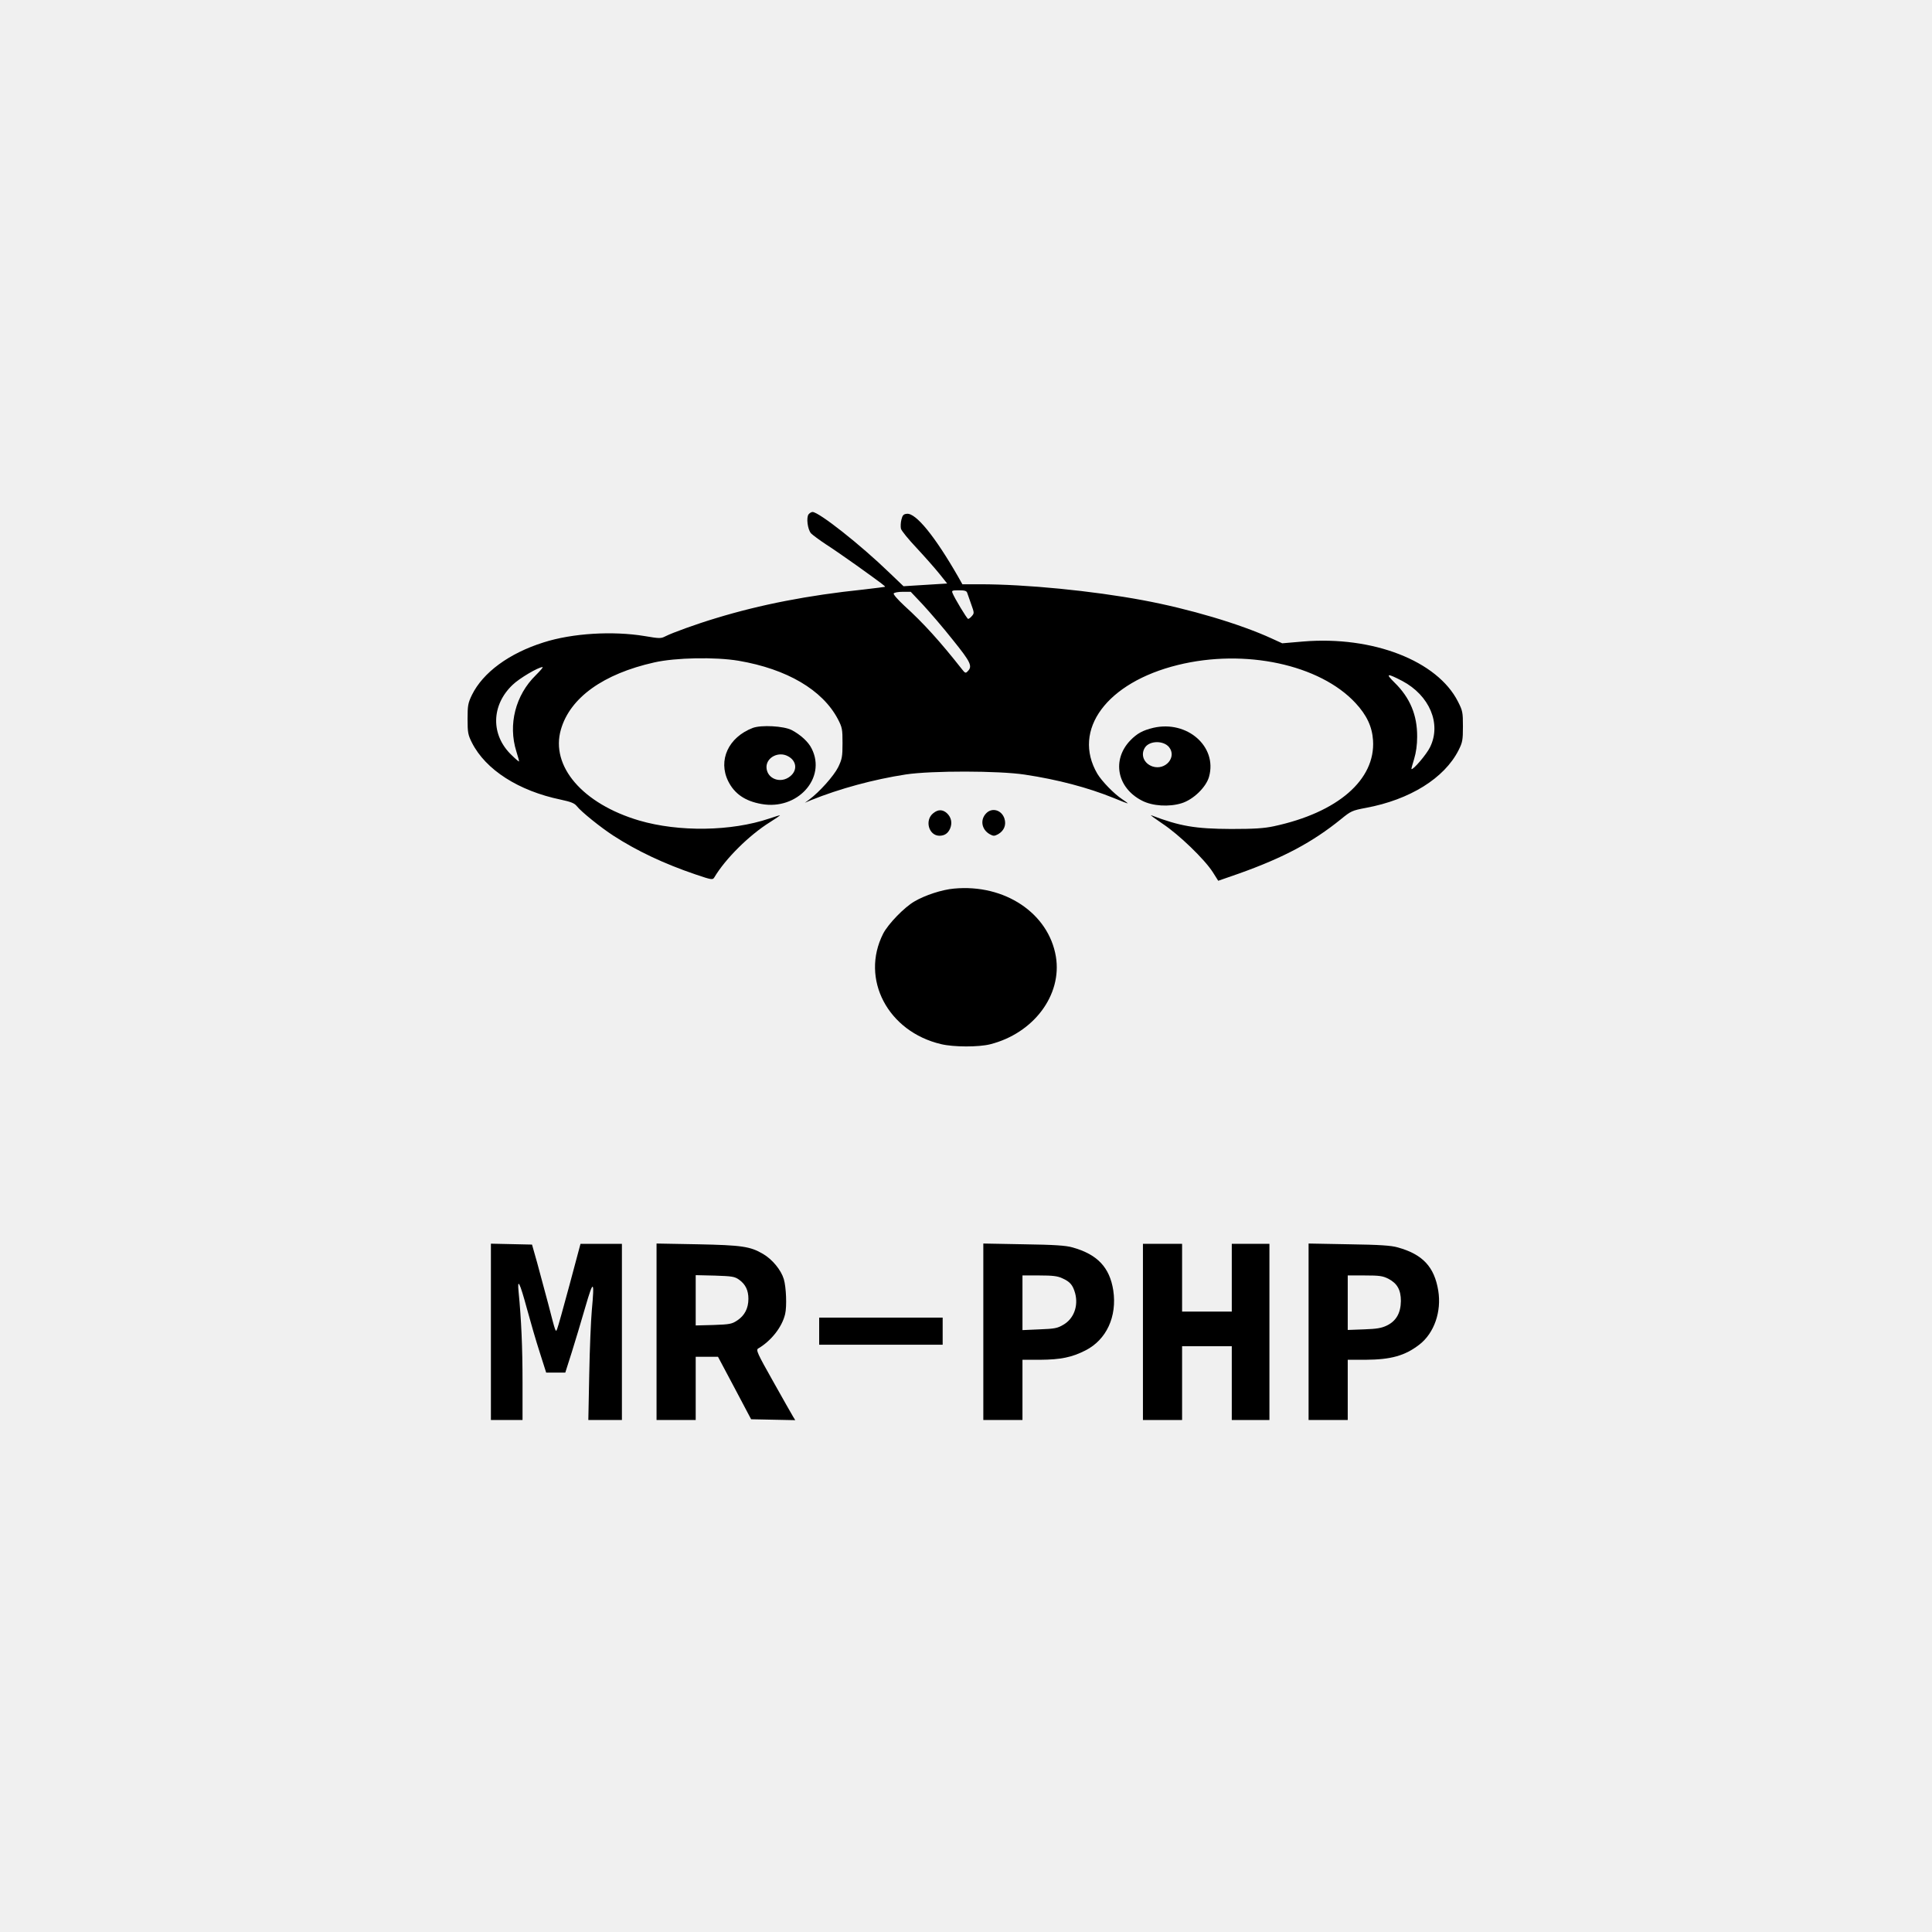
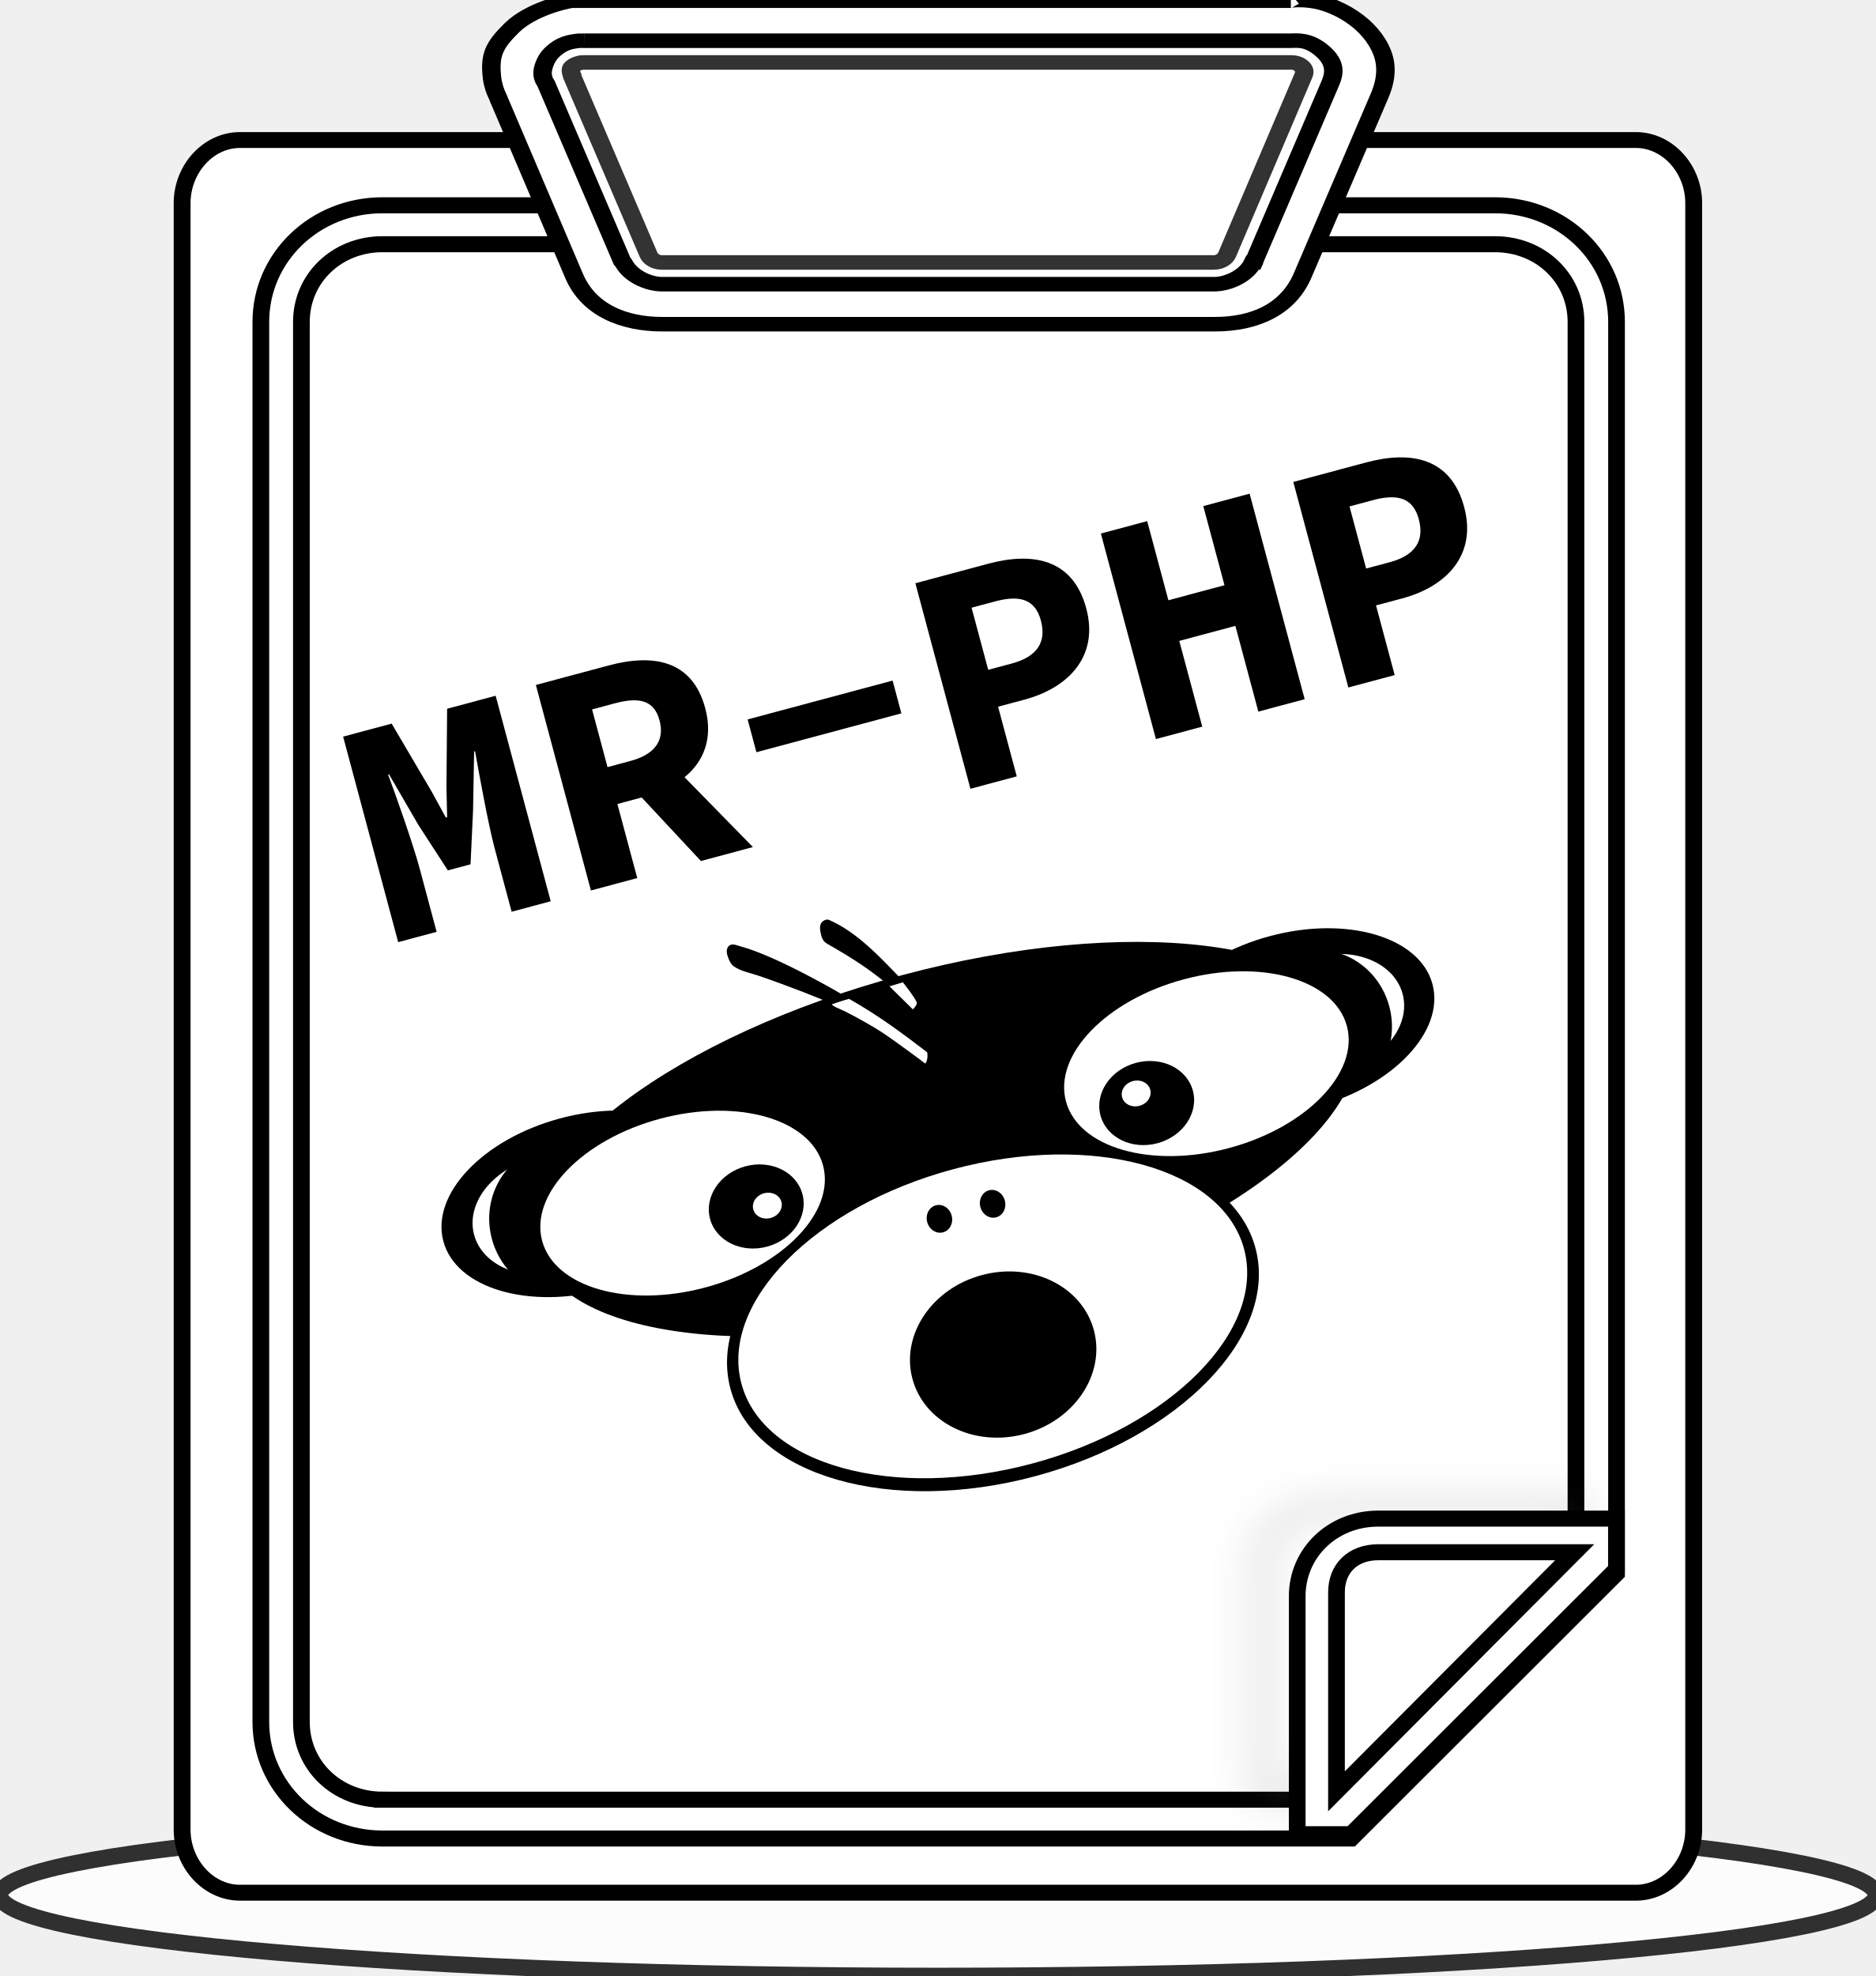
- <svg xmlns="http://www.w3.org/2000/svg" version="1.0" width="1283pt" height="1283pt" viewBox="0 0 1283 1283" preserveAspectRatio="xMidYMid meet">
-   <g transform="translate(0,1283) scale(0.1,-0.1)" fill="#000000" stroke="none">
-     <path d="M5370 9415 c-17 -21 -7 -101 16 -127 11 -11 55 -44 99 -73 44 -28 136 -92 205 -141 170 -122 190 -137 187 -141 -2 -1 -66 -9 -143 -18 -366 -38 -684 -100 -979 -190 -130 -39 -290 -97 -335 -120 -31 -16 -39 -16 -139 1 -212 35 -480 19 -671 -42 -229 -72 -403 -200 -476 -349 -26 -54 -29 -70 -29 -160 0 -90 3 -105 29 -157 91 -180 310 -320 589 -378 70 -15 92 -24 108 -44 28 -36 158 -141 243 -196 156 -101 336 -186 545 -257 109 -37 114 -37 125 -19 73 123 231 280 369 366 37 23 67 44 67 46 0 1 -32 -8 -72 -22 -252 -85 -599 -90 -863 -13 -376 111 -591 361 -520 605 61 211 281 369 620 445 141 32 405 37 560 11 322 -55 557 -194 659 -387 29 -56 31 -67 31 -160 0 -90 -3 -106 -29 -160 -29 -58 -124 -164 -191 -214 l-30 -22 40 17 c191 77 416 138 630 171 172 26 619 25 790 -1 220 -33 419 -86 590 -155 52 -22 95 -38 95 -36 0 1 -17 14 -37 27 -56 37 -136 120 -166 170 -170 291 63 606 535 722 445 110 943 3 1180 -253 74 -80 110 -156 116 -247 17 -262 -234 -480 -659 -571 -66 -14 -128 -18 -284 -18 -237 1 -339 18 -530 91 -11 4 23 -21 75 -56 109 -72 279 -236 334 -322 l36 -57 138 48 c297 106 488 208 677 361 66 54 75 58 165 75 292 54 522 197 616 383 26 52 29 66 29 158 0 94 -2 104 -33 165 -137 271 -566 437 -1027 399 l-140 -12 -70 32 c-211 97 -549 197 -855 254 -338 63 -778 106 -1082 106 l-117 0 -27 48 c-154 269 -282 427 -342 420 -22 -2 -29 -10 -36 -39 -5 -20 -6 -47 -3 -60 3 -13 50 -71 105 -129 54 -58 121 -134 150 -170 l52 -65 -145 -9 -145 -9 -93 89 c-193 187 -469 404 -511 404 -8 0 -19 -7 -26 -15z m1053 -522 c3 -10 15 -44 27 -77 20 -55 20 -59 4 -77 -9 -11 -20 -19 -25 -19 -7 0 -92 140 -104 173 -6 15 -1 17 43 17 39 0 51 -4 55 -17z m-293 -80 c45 -49 135 -153 198 -233 120 -149 132 -175 97 -209 -12 -13 -17 -11 -37 15 -144 183 -256 307 -382 421 -43 40 -75 76 -71 82 3 6 30 11 60 11 l53 0 82 -87z m-2572 -467 c-135 -132 -185 -328 -129 -506 11 -35 19 -65 18 -67 -2 -1 -24 17 -49 42 -140 133 -137 331 6 467 44 43 171 118 199 118 6 0 -15 -24 -45 -54z m5754 -38 c181 -96 261 -284 185 -439 -22 -47 -114 -155 -124 -146 -1 2 7 32 18 67 13 43 20 94 20 147 1 144 -47 259 -150 360 -63 62 -51 64 51 11z" />
-     <path d="M4999 7996 c-162 -62 -232 -215 -163 -354 41 -83 112 -132 220 -151 239 -44 434 172 334 368 -22 45 -74 92 -133 123 -53 27 -202 35 -258 14z m234 -188 c57 -30 64 -92 16 -132 -64 -54 -158 -18 -159 60 0 65 81 106 143 72z" />
-     <path d="M7660 7997 c-71 -17 -108 -37 -153 -83 -125 -129 -90 -316 77 -401 69 -36 180 -43 263 -17 78 24 163 107 182 176 56 200 -145 376 -369 325z m103 -128 c54 -66 -23 -157 -109 -129 -59 20 -82 80 -49 128 32 44 121 45 158 1z" />
-     <path d="M6198 7430 c-59 -46 -31 -149 40 -150 35 0 58 16 72 49 15 37 7 74 -22 101 -28 25 -58 26 -90 0z" />
-     <path d="M6550 7430 c-43 -43 -32 -109 23 -140 24 -13 30 -13 55 0 40 23 56 62 42 105 -19 56 -81 74 -120 35z" />
-     <path d="M6335 6929 c-80 -7 -192 -44 -262 -85 -68 -39 -175 -150 -208 -214 -153 -301 31 -651 385 -734 84 -20 249 -20 325 -1 289 73 479 327 437 582 -48 288 -340 484 -677 452z" />
-     <path d="M3260 3985 l0 -585 105 0 105 0 0 253 c0 228 -8 414 -26 597 -10 99 8 64 55 -110 23 -85 61 -216 85 -290 l43 -135 63 0 64 0 43 135 c23 74 64 209 90 300 54 186 62 182 43 -23 -6 -67 -14 -258 -17 -424 l-6 -303 111 0 112 0 0 585 0 585 -137 0 -138 0 -73 -273 c-40 -149 -77 -281 -82 -292 -10 -25 -9 -29 -59 165 -23 85 -56 209 -74 275 l-34 120 -136 3 -137 3 0 -586z" />
-     <path d="M4360 3986 l0 -586 130 0 130 0 0 210 0 210 74 0 74 0 110 -207 110 -208 146 -3 147 -3 -14 23 c-8 13 -67 117 -132 233 -106 188 -116 210 -100 220 87 51 159 143 179 229 12 51 7 179 -9 232 -18 60 -76 131 -138 167 -85 50 -141 58 -434 64 l-273 5 0 -586z m548 346 c43 -31 62 -71 62 -127 0 -63 -25 -111 -73 -143 -37 -25 -51 -27 -159 -31 l-118 -3 0 167 0 167 128 -3 c114 -4 130 -6 160 -27z" />
-     <path d="M6530 3986 l0 -586 130 0 130 0 0 200 0 200 118 0 c135 1 210 16 300 62 140 71 211 225 185 399 -24 153 -106 239 -270 285 -44 13 -122 18 -325 21 l-268 5 0 -586z m525 355 c52 -23 70 -46 85 -100 22 -84 -9 -168 -78 -208 -40 -24 -58 -27 -159 -31 l-113 -5 0 182 0 181 113 0 c87 0 121 -4 152 -19z" />
-     <path d="M7590 3985 l0 -585 130 0 130 0 0 245 0 245 165 0 165 0 0 -245 0 -245 125 0 125 0 0 585 0 585 -125 0 -125 0 0 -225 0 -225 -165 0 -165 0 0 225 0 225 -130 0 -130 0 0 -585z" />
-     <path d="M8690 3986 l0 -586 130 0 130 0 0 200 0 200 118 0 c170 1 262 27 358 101 98 76 148 219 125 359 -26 157 -103 240 -268 286 -44 13 -121 18 -325 21 l-268 5 0 -586z m530 352 c59 -31 83 -74 83 -148 -1 -79 -31 -132 -92 -162 -37 -18 -68 -23 -153 -26 l-108 -4 0 181 0 181 113 0 c97 0 119 -3 157 -22z" />
-     <path d="M5440 3990 l0 -90 410 0 410 0 0 90 0 90 -410 0 -410 0 0 -90z" />
+ <svg xmlns="http://www.w3.org/2000/svg" xmlns:xlink="http://www.w3.org/1999/xlink" width="343.683mm" height="361.957mm" viewBox="0 0 343.683 361.957" id="svg2" version="1.1">
+   <defs id="defs4">
+     <linearGradient id="2">
+       <stop stop-color="#888a85" id="Y" />
+       <stop stop-color="#2e3436" offset="1" id="Z" />
+     </linearGradient>
+     <linearGradient id="3">
+       <stop stop-color="#eeeeec" id="a" />
+       <stop stop-color="#888a85" offset="1" id="b" />
+     </linearGradient>
+     <linearGradient id="4">
+       <stop stop-color="#2e3436" id="c" />
+       <stop stop-opacity="0" stop-color="#2e3436" offset="1" id="d" />
+     </linearGradient>
+     <linearGradient id="5">
+       <stop stop-color="#fff" id="e" />
+       <stop stop-opacity="0" stop-color="#fff" offset="1" id="f" />
+     </linearGradient>
+     <linearGradient id="7">
+       <stop stop-color="#e9b96e" id="i" />
+       <stop stop-color="#c17d11" offset="1" id="j" />
+     </linearGradient>
+     <linearGradient id="9">
+       <stop stop-color="#eeeeec" id="l" />
+       <stop stop-color="#d3d7cf" offset="1" id="m" />
+     </linearGradient>
+     <radialGradient gradientTransform="matrix(1,0,0,0.0852459,0,43.20512)" gradientUnits="userSpaceOnUse" xlink:href="#4" id="A-3" r="23.442" cy="47.23" cx="23.903" />
+     <radialGradient gradientTransform="matrix(0.2047255,1.9462,-2.613696,0.2850988,46.78241,-21.22423)" gradientUnits="userSpaceOnUse" xlink:href="#7" id="B-0" r="18.475" cy="14.524" cx="10.598" />
+     <linearGradient gradientUnits="userSpaceOnUse" xlink:href="#5" id="C-2" y2="46.667" x2="0" y1="3.333" />
+     <linearGradient gradientUnits="userSpaceOnUse" xlink:href="#5" id="D-5" y2="18.539" x2="17.775" y1="-22.618" x1="-7.177" />
+     <radialGradient gradientTransform="matrix(0.5533713,-2.294816,-3.395548,-0.8188024,46.75215,79.26193)" gradientUnits="userSpaceOnUse" xlink:href="#9" id="E-5" r="16.219" cy="13.388" cx="24.293" />
+     <linearGradient gradientTransform="matrix(0.896238,0,0,-0.896238,2.507253,45.3226)" gradientUnits="userSpaceOnUse" xlink:href="#5" id="F-6" y2="2.25" x2="0" y1="43.531" />
+     <filter style="color-interpolation-filters:sRGB" id="8-5" height="1.302" width="1.321" y="-0.151" x="-0.16">
+       <feGaussianBlur id="k-5" stdDeviation="0.533" />
+     </filter>
+     <radialGradient gradientTransform="matrix(1.792476,-1.8567779e-7,-1.9429172e-7,-1.875632,-28.07686,53.56891)" gradientUnits="userSpaceOnUse" xlink:href="#9" id="G-7" r="3.03" cy="8.609" cx="34.13" />
+     <linearGradient gradientTransform="matrix(0.896238,0,0,-0.896238,2.507253,45.26298)" gradientUnits="userSpaceOnUse" xlink:href="#5" id="H-6" y2="6.363" x2="36.533" y1="8.75" x1="34.13" />
+     <linearGradient gradientUnits="userSpaceOnUse" xlink:href="#2" id="K-5" y2="28.03" x2="0" y1="16.38" />
+     <linearGradient gradientUnits="userSpaceOnUse" xlink:href="#3" id="I-7" y2="31.394" x2="59.847" y1="14.994" x1="55.936" />
+     <linearGradient gradientUnits="userSpaceOnUse" xlink:href="#5" id="J-0" y2="26.631" x2="0" y1="16.19" />
+     <filter y="-0.15" height="1.3" x="-0.15" width="1.3" style="color-interpolation-filters:sRGB;" id="filter3845">
+       <feTurbulence type="fractalNoise" baseFrequency="0.04" numOctaves="5" seed="0" result="result4" id="feTurbulence3847" />
+       <feDisplacementMap in="SourceGraphic" in2="result4" yChannelSelector="G" xChannelSelector="R" scale="10" result="result3" id="feDisplacementMap3849" />
+       <feDiffuseLighting lighting-color="rgb(233,230,215)" diffuseConstant="1" surfaceScale="2" result="result1" in="result4" id="feDiffuseLighting3851">
+         <feDistantLight azimuth="235" elevation="40" id="feDistantLight3853" />
+       </feDiffuseLighting>
+       <feComposite operator="in" in="result3" in2="result1" result="result2" id="feComposite3855" />
+       <feComposite in2="result1" result="result5" operator="arithmetic" k1="1.7" id="feComposite3857" />
+       <feBlend in="result5" in2="result3" mode="normal" id="feBlend3859" />
+     </filter>
+     <filter height="1.3" y="-0.15" width="1.3" x="-0.15" style="color-interpolation-filters:sRGB;" id="filter4680">
+       <feGaussianBlur stdDeviation="3" in="SourceGraphic" result="result1" id="feGaussianBlur4682" />
+       <feTurbulence type="turbulence" baseFrequency="0.05" numOctaves="5" result="result0" id="feTurbulence4684" />
+       <feDisplacementMap in2="result0" in="result1" xChannelSelector="R" yChannelSelector="G" scale="3" result="result2" id="feDisplacementMap4686" />
+       <feBlend result="result5" in="result2" mode="multiply" in2="result2" id="feBlend4688" />
+       <feGaussianBlur stdDeviation="5" in="result2" result="result4" id="feGaussianBlur4690" />
+       <feComposite operator="arithmetic" in2="result5" in="result4" k2="0.25" k3="1" k1="1" id="feComposite4692" />
+       <feComposite operator="in" in2="result2" id="feComposite4694" />
+     </filter>
+     <filter style="color-interpolation-filters:sRGB;" id="filter4760">
+       <feFlood flood-opacity="1" flood-color="rgb(0,0,0)" result="flood" id="feFlood4762" />
+       <feComposite in="flood" in2="SourceGraphic" operator="in" result="composite1" id="feComposite4764" />
+       <feGaussianBlur in="composite1" stdDeviation="2" result="blur" id="feGaussianBlur4766" />
+       <feOffset dx="2" dy="2" result="offset" id="feOffset4768" />
+       <feComposite in="offset" in2="offset" operator="atop" result="composite2" id="feComposite4770" />
+     </filter>
+   </defs>
+   <g id="layer1" transform="translate(-92.28124,156.3335)">
+     <g id="1" transform="matrix(0.3912464,0,0,0.3912464,48.50424,110.6699)" />
+     <g transform="matrix(8.03281,0,0,7.701252,71.33548,-160.1863)" id="g8503" style="stroke:#000000;stroke-opacity:1;fill:#ffffff;stroke-width:0.381;stroke-miterlimit:4;stroke-dasharray:none;fill-opacity:1">
+       <path style="opacity:0.8;fill:#ffffff;stroke:#000000;stroke-opacity:1;stroke-width:0.407;stroke-miterlimit:4;stroke-dasharray:none;fill-opacity:1" d="m 47.345,47.231 a 23.442,1.998 0 1 1 -46.884,0 23.442,1.998 0 1 1 46.884,0 z" transform="matrix(0.9125654,0,0,0.963088,2.186691,0.08741362)" id="L" />
+       <path style="fill:#ffffff;fill-rule:evenodd;stroke:#000000;stroke-width:0.401;stroke-opacity:1;stroke-miterlimit:4;stroke-dasharray:none;fill-opacity:1" d="m 7.406,2.875 c -0.755,0 -1.375,0.731 -1.375,1.594 l 0,41.062 c 0,0.863 0.62,1.594 1.375,1.594 l 33.188,0 c 0.755,0 1.375,-0.731 1.375,-1.594 l 0,-41.062 c 0,-0.863 -0.62,-1.594 -1.375,-1.594 l -33.188,0 z" transform="matrix(0.9593462,0,0,0.942101,0.9756909,1.122288)" id="M" />
+       <path style="fill:#ffffff;stroke:#000000;stroke-opacity:1;stroke-width:0.381;stroke-miterlimit:4;stroke-dasharray:none;fill-opacity:1" d="m 11.33,44.23 c -1.539,0 -2.773,-1.234 -2.773,-2.773 l 0,-33.301 c 0,-1.539 1.234,-2.773 2.773,-2.773 l 25.375,0 c 1.539,0 2.773,1.234 2.773,2.773 l 0,29.772 -6.05,6.302 -22.098,0 0,0 z" id="P" />
+       <path style="fill:#ffffff;stroke:#000000;stroke-opacity:1;stroke-width:0.381;stroke-miterlimit:4;stroke-dasharray:none;fill-opacity:1" d="m 11.33,43.306 c -1.038,0 -1.848,-0.81 -1.848,-1.848 l 0,-33.301 c 0,-1.038 0.81,-1.848 1.848,-1.848 l 25.375,0 c 1.038,0 1.848,0.81 1.848,1.848 l 0,29.38 -5.517,5.77 -21.706,0 z" id="Q" />
+       <path style="opacity:0.16;fill:#ffffff;filter:url(#8-5);stroke:#000000;stroke-opacity:1;stroke-width:0.448;stroke-miterlimit:4;stroke-dasharray:none;fill-opacity:1" d="m 77.133,16.968 0,6.875 c 0,0.957 0.677,1.594 1.719,1.594 l 6.25,0 0,-1.812 -6.938,-6.656 -1.031,0 0,0 z" transform="matrix(0.896238,0,0,-0.8100394,-37.71893,56.96467)" id="T" />
+       <path style="fill:#ffffff;stroke:#000000;stroke-opacity:1;stroke-width:0.381;stroke-miterlimit:4;stroke-dasharray:none;fill-opacity:1" d="m 32.195,44.127 0,-5.658 c -2e-6,-1.038 0.81,-1.848 1.848,-1.848 l 5.433,0 0,1.204 -6.05,6.302 -1.232,0 0,0 z" id="U" />
+       <path style="fill:#ffffff;stroke:#000000;stroke-opacity:1;stroke-width:0.381;stroke-miterlimit:4;stroke-dasharray:none;fill-opacity:1" d="m 33.091,43.106 0,-4.733 c -10e-7,-0.574 0.378,-0.952 0.952,-0.952 l 4.481,0 -5.433,5.686 0,0 z" id="V" />
+       <g transform="matrix(0.9180102,0,0,0.7524892,1.967756,0.3657735)" id="X" style="stroke:#000000;stroke-opacity:1;fill:#ffffff;stroke-width:0.459;stroke-miterlimit:4;stroke-dasharray:none;fill-opacity:1">
+         <path style="fill:#ffffff;stroke:#000000;stroke-opacity:1;stroke-width:0.522;stroke-miterlimit:4;stroke-dasharray:none;fill-opacity:1" d="m 53.969,16.406 c -0.227,0.034 -1.17,0.322 -1.688,0.969 -0.508,0.634 -0.64,0.979 -0.562,1.812 0.022,0.239 0.088,0.487 0.156,0.656 0.034,0.085 0.043,0.151 0.062,0.188 l 2.094,6.25 c 0.414,1.259 1.428,1.752 2.5,1.75 l 15.594,0 c 1.146,0.003 2.091,-0.539 2.5,-1.781 l 2.156,-6.406 C 76.878,19.556 76.999,19.124 76.938,18.625 76.876,18.126 76.621,17.629 76.281,17.25 75.923,16.851 75.438,16.545 75,16.438 74.562,16.33 74.171,16.407 74.281,16.406 l -19.75,0 -0.125,0 c -0.011,-7.09e-4 -0.021,5.67e-4 -0.031,0 -0.042,-0.002 -0.083,0 -0.125,0 -0.053,0 -0.103,-0.004 -0.156,0 a 1.453,1.453 0 0 0 -0.125,0 z" transform="matrix(0.879578,0,0,0.879578,-32.56824,-14.229)" id="q" />
+         <path style="fill:#ffffff;stroke:#000000;stroke-opacity:1;stroke-width:0.522;stroke-miterlimit:4;stroke-dasharray:none;fill-opacity:1" d="m 54.188,17.844 c -0.236,0.035 -0.488,0.071 -0.781,0.438 -0.169,0.211 -0.269,0.578 -0.25,0.781 0.019,0.204 0.085,0.288 0.094,0.312 l 2.156,6.406 c 0.005,0.015 0.026,0.017 0.031,0.031 0.183,0.477 0.696,0.782 1.094,0.781 l 15.594,0 c 0.398,8.88e-4 0.911,-0.304 1.094,-0.781 l 0.031,0 c 0.003,-0.008 -0.003,-0.023 0,-0.031 L 75.406,19.375 c 0.126,-0.375 0.157,-0.738 -0.219,-1.156 -0.403,-0.449 -0.73,-0.376 -0.906,-0.375 l -19.906,0 c -0.009,1.44e-4 -0.022,1.44e-4 -0.031,0 0.007,-5.4e-5 -0.038,-5.4e-5 -0.031,0 a 0.938,0.938 0 0 0 -0.125,0 z" transform="matrix(0.879578,0,0,0.879578,-32.57696,-14.229)" id="r" />
+         <path style="opacity:0.8;fill:#ffffff;stroke:#000000;stroke-width:0.522;stroke-opacity:1;stroke-miterlimit:4;stroke-dasharray:none;fill-opacity:1" d="M 54.281,18.625 C 54.191,18.639 54.082,18.679 54,18.781 c -0.046,0.057 -0.037,0.13 -0.031,0.188 0.004,0.047 0.021,0.096 0.031,0.125 l 0,0.031 2.156,6.406 c 0.054,0.163 0.207,0.282 0.375,0.281 l 15.594,0 c 0.168,3.75e-4 0.321,-0.118 0.375,-0.281 l 2.156,-6.438 c 0.041,-0.122 0.034,-0.236 -0.062,-0.344 -0.101,-0.113 -0.214,-0.125 -0.312,-0.125 l -19.906,0 c -0.013,1.93e-4 -0.019,1.93e-4 -0.031,0 -0.004,3.5e-5 -0.027,3.5e-5 -0.031,0 a 0.146,0.146 0 0 0 -0.031,0 z" transform="matrix(0.879578,0,0,0.879578,-32.5839,-14.229)" id="s" />
+       </g>
+     </g>
+     <g id="g4638">
+       <g transform="matrix(0.7897344,-0.2116087,0.1846234,0.689024,88.73441,24.46642)" id="g8801">
+         <g style="opacity:1" transform="translate(23.72303,24.53698)" id="g8857">
+           <g style="opacity:1" id="g8886" transform="translate(0.01408785,0.5320044)">
+             <g id="g8888">
+               <ellipse ry="22.713" rx="32.406" cy="68.752" cx="94.085" id="ellipse8890" style="opacity:1;fill:#000000;fill-opacity:1;fill-rule:evenodd;stroke:none;stroke-width:3.78;stroke-linecap:butt;stroke-linejoin:bevel;stroke-miterlimit:4;stroke-dasharray:none;stroke-dashoffset:0;stroke-opacity:1" />
+               <ellipse transform="translate(321.2798,-20.41071)" ry="14.967" rx="17.038" cy="89.599" cx="-235.531" id="ellipse8892" style="opacity:1;fill:#ffffff;fill-opacity:1;fill-rule:evenodd;stroke:none;stroke-width:3.78;stroke-linecap:butt;stroke-linejoin:bevel;stroke-miterlimit:4;stroke-dasharray:none;stroke-dashoffset:0;stroke-opacity:1" />
+               <ellipse ry="19.31" rx="16.103" cy="71.393" cx="88.421" id="ellipse8894" style="opacity:1;fill:#000000;fill-opacity:1;fill-rule:evenodd;stroke:none;stroke-width:3.78;stroke-linecap:butt;stroke-linejoin:bevel;stroke-miterlimit:4;stroke-dasharray:none;stroke-dashoffset:0;stroke-opacity:1" />
+             </g>
+           </g>
+           <g id="g8840">
+             <g id="g8791" transform="translate(647.8294,-9.572589)" style="opacity:1">
+               <ellipse ry="43.604" rx="94.956" cy="86.949" cx="-471.463" id="path8749" style="opacity:1;fill:#000000;fill-opacity:1;fill-rule:evenodd;stroke:none;stroke-width:3.78;stroke-linecap:butt;stroke-linejoin:bevel;stroke-miterlimit:4;stroke-dasharray:none;stroke-dashoffset:0;stroke-opacity:1" />
+               <g style="opacity:1" id="g8704" transform="matrix(0.3912464,0,0,0.3912464,-504.8788,64.70225)">
+                 <g id="g8485" style="opacity:1" transform="translate(579.2886,91.53854)">
+                   <ellipse ry="107.235" rx="155.66" cy="86.916" cx="-494.345" id="path8481" style="opacity:1;fill:#000000;fill-opacity:1;fill-rule:evenodd;stroke:none;stroke-width:2.556;stroke-linecap:butt;stroke-linejoin:bevel;stroke-miterlimit:4;stroke-dasharray:none;stroke-dashoffset:0;stroke-opacity:1" />
+                   <ellipse style="opacity:1;fill:#ffffff;fill-opacity:1;fill-rule:evenodd;stroke:none;stroke-width:2.415;stroke-linecap:butt;stroke-linejoin:bevel;stroke-miterlimit:4;stroke-dasharray:none;stroke-dashoffset:0;stroke-opacity:1" id="ellipse8483" cx="-494.152" cy="85.604" rx="149.022" ry="100.009" />
+                 </g>
+                 <ellipse style="opacity:1;fill:#000000;fill-opacity:1;fill-rule:evenodd;stroke:none;stroke-width:3.78;stroke-linecap:butt;stroke-linejoin:bevel;stroke-miterlimit:4;stroke-dasharray:none;stroke-dashoffset:0;stroke-opacity:1" id="path8489" cx="70.09" cy="106.24" rx="7.246" ry="9.178" />
+                 <ellipse ry="9.178" rx="7.246" cy="105.757" cx="101.729" id="ellipse8491" style="opacity:1;fill:#000000;fill-opacity:1;fill-rule:evenodd;stroke:none;stroke-width:3.78;stroke-linecap:butt;stroke-linejoin:bevel;stroke-miterlimit:4;stroke-dasharray:none;stroke-dashoffset:0;stroke-opacity:1" />
+                 <ellipse style="opacity:1;fill:#000000;fill-opacity:1;fill-rule:evenodd;stroke:none;stroke-width:3.78;stroke-linecap:butt;stroke-linejoin:bevel;stroke-miterlimit:4;stroke-dasharray:none;stroke-dashoffset:0;stroke-opacity:1" id="path8493" cx="85.233" cy="203.111" rx="53.796" ry="53.994" />
+               </g>
+             </g>
+             <g transform="matrix(-1,0,0,1,352.3838,2.49992)" id="g8830">
+               <g id="g8881">
+                 <ellipse style="opacity:1;fill:#000000;fill-opacity:1;fill-rule:evenodd;stroke:none;stroke-width:3.78;stroke-linecap:butt;stroke-linejoin:bevel;stroke-miterlimit:4;stroke-dasharray:none;stroke-dashoffset:0;stroke-opacity:1" id="ellipse8836" cx="94.085" cy="68.752" rx="32.406" ry="22.713" />
+                 <ellipse style="opacity:1;fill:#ffffff;fill-opacity:1;fill-rule:evenodd;stroke:none;stroke-width:3.78;stroke-linecap:butt;stroke-linejoin:bevel;stroke-miterlimit:4;stroke-dasharray:none;stroke-dashoffset:0;stroke-opacity:1" id="ellipse8834" cx="-235.531" cy="89.599" rx="17.038" ry="14.967" transform="translate(321.2798,-20.41071)" />
+                 <ellipse style="opacity:1;fill:#000000;fill-opacity:1;fill-rule:evenodd;stroke:none;stroke-width:3.78;stroke-linecap:butt;stroke-linejoin:bevel;stroke-miterlimit:4;stroke-dasharray:none;stroke-dashoffset:0;stroke-opacity:1" id="ellipse8838" cx="88.421" cy="71.393" rx="16.103" ry="19.31" />
+               </g>
+             </g>
+             <g transform="translate(-236.846,19.33214)" id="g8949">
+               <g id="g8958">
+                 <g transform="matrix(0.3912464,0,0,0.3912464,371.2483,-147.4656)" id="g8931" style="opacity:1">
+                   <g transform="matrix(0.5350795,0,0,0.5345918,216.6783,474.5944)" style="opacity:1" id="g8933">
+                     <ellipse style="opacity:1;fill:#ffffff;fill-opacity:1;fill-rule:evenodd;stroke:none;stroke-width:2.556;stroke-linecap:butt;stroke-linejoin:bevel;stroke-miterlimit:4;stroke-dasharray:none;stroke-dashoffset:0;stroke-opacity:1" id="ellipse8935" cx="-494.345" cy="86.916" rx="155.66" ry="107.235" />
+                   </g>
+                 </g>
+                 <g transform="translate(0.01048064,-9.8348782e-4)" style="opacity:1" id="g8927">
+                   <ellipse style="opacity:1;fill:#000000;fill-opacity:1;fill-rule:evenodd;stroke:none;stroke-width:3.78;stroke-linecap:butt;stroke-linejoin:bevel;stroke-miterlimit:4;stroke-dasharray:none;stroke-dashoffset:0;stroke-opacity:1" id="path8923" cx="368.27" cy="62.122" rx="10.717" ry="10.684" />
+                   <ellipse style="opacity:1;fill:#ffffff;fill-opacity:1;fill-rule:evenodd;stroke:none;stroke-width:3.78;stroke-linecap:butt;stroke-linejoin:bevel;stroke-miterlimit:4;stroke-dasharray:none;stroke-dashoffset:0;stroke-opacity:1" id="path8925" cx="370.724" cy="62.652" rx="3.266" ry="3.286" />
+                 </g>
+               </g>
+             </g>
+             <g id="g8967" transform="matrix(-1,0,0,1,589.6915,19.56838)">
+               <g id="g8969">
+                 <g style="opacity:1" id="g8971" transform="matrix(0.3912464,0,0,0.3912464,371.2483,-147.4656)">
+                   <g id="g8973" style="opacity:1" transform="matrix(0.5350795,0,0,0.5345918,216.6783,474.5944)">
+                     <ellipse ry="107.235" rx="155.66" cy="86.916" cx="-494.345" id="ellipse8975" style="opacity:1;fill:#ffffff;fill-opacity:1;fill-rule:evenodd;stroke:none;stroke-width:2.556;stroke-linecap:butt;stroke-linejoin:bevel;stroke-miterlimit:4;stroke-dasharray:none;stroke-dashoffset:0;stroke-opacity:1" />
+                   </g>
+                 </g>
+                 <g id="g8979" style="opacity:1" transform="translate(-0.5240584,0.0658339)">
+                   <ellipse ry="10.684" rx="10.717" cy="62.122" cx="368.27" id="ellipse8981" style="opacity:1;fill:#000000;fill-opacity:1;fill-rule:evenodd;stroke:none;stroke-width:3.78;stroke-linecap:butt;stroke-linejoin:bevel;stroke-miterlimit:4;stroke-dasharray:none;stroke-dashoffset:0;stroke-opacity:1" />
+                   <ellipse ry="3.286" rx="3.266" cy="59.044" cx="369.989" id="ellipse8983" style="opacity:1;fill:#ffffff;fill-opacity:1;fill-rule:evenodd;stroke:none;stroke-width:3.78;stroke-linecap:butt;stroke-linejoin:bevel;stroke-miterlimit:4;stroke-dasharray:none;stroke-dashoffset:0;stroke-opacity:1" />
+                 </g>
+               </g>
+             </g>
+           </g>
+         </g>
+         <path id="path8985" d="m 199.998,81.995 c -0.315,-0.546 -4.149,-6.046 -6.764,-9.616 -1.859,-2.538 -5.163,-6.251 -7.618,-8.752 -1.354,-1.379 -2.769,-2.277 -2.395,-2.901 0,0 0.435,1.72e-4 1.174,-0.071 1.435,-0.138 2.966,-0.125 2.966,-0.125 5.47,6.122 9.913,12.63 13.888,18.554 -0.136,1.351 -0.545,2.362 -1.25,2.91 z" style="opacity:1;fill:#ffffff;fill-opacity:1;fill-rule:evenodd;stroke:#000000;stroke-width:0.276px;stroke-linecap:butt;stroke-linejoin:miter;stroke-opacity:1" />
+         <path id="path8989" d="m 196.557,60.122 3.433,-0.128 c 0,0 2.09,5.506 1.854,6.262 -0.236,0.756 -1.409,1.448 -1.409,1.448 z" style="opacity:1;fill:#ffffff;fill-opacity:1;fill-rule:evenodd;stroke:#000000;stroke-width:0.265px;stroke-linecap:butt;stroke-linejoin:miter;stroke-opacity:1" />
+         <path id="path8991" d="m 199.271,58.564 c -2.801,-5.681 -6.43,-13.841 -11.86,-18.742 -0.383,-0.346 -1.167,-0.164 -1.539,0.173 -0.731,0.662 -0.751,1.883 -0.788,2.858 -0.034,0.905 0.052,1.793 0.768,2.606 4.884,5.542 7.391,8.876 10.127,13.139 z" style="opacity:1;fill:#000000;fill-opacity:1;fill-rule:evenodd;stroke:#000000;stroke-width:0.265px;stroke-linecap:butt;stroke-linejoin:miter;stroke-opacity:1" />
+         <path id="path8993" d="m 186.034,59.296 c 0,0 -11.814,-13.828 -19.3,-18.781 -0.662,-0.438 -1.477,-1.247 -2.197,-0.921 -0.753,0.341 -0.954,1.371 -0.921,2.197 0.039,0.993 0.117,2.261 0.756,3.118 1.221,1.639 3.166,2.684 4.63,3.803 5.829,4.457 13.409,10.899 13.135,10.89 z" style="opacity:1;fill:#000000;fill-opacity:1;fill-rule:evenodd;stroke:#000000;stroke-width:0.265px;stroke-linecap:butt;stroke-linejoin:miter;stroke-opacity:1" />
+       </g>
+       <g id="g4925" transform="matrix(0.9283006,-0.2487374,0.2487374,0.9283006,26.37755,90.76238)">
+         <g id="flowRoot4626-4" style="font-style:normal;font-variant:normal;font-weight:normal;font-stretch:normal;font-size:40px;line-height:125%;font-family:'Source Code Pro';-inkscape-font-specification:'Source Code Pro';letter-spacing:0px;word-spacing:0px;fill:#000000;fill-opacity:1;stroke:none;stroke-width:1px;stroke-linecap:butt;stroke-linejoin:miter;stroke-opacity:1" transform="matrix(0.3239551,0,0,0.3239551,-439.9564,-204.0492)">
+           <path id="path3813-3" style="font-style:normal;font-variant:normal;font-weight:bold;font-stretch:normal;font-size:192px;font-family:'Source Code Pro';-inkscape-font-specification:'Source Code Pro Bold'" d="m 1850.831,514.11 23.424,0 0,-38.784 c 0,-14.016 -2.304,-44.544 -3.648,-57.984 l 0.576,0 9.024,33.408 9.792,30.144 13.824,0 9.6,-30.144 9.6,-33.408 0.576,0 c -1.152,13.44 -3.648,43.968 -3.648,57.984 l 0,38.784 23.808,0 0,-125.184 -29.568,0 -12.288,44.352 -4.224,17.28 -0.768,0 -4.224,-17.28 -12.288,-44.352 -29.568,0 0,125.184 z" />
+           <path id="path3815-4" style="font-style:normal;font-variant:normal;font-weight:bold;font-stretch:normal;font-size:192px;font-family:'Source Code Pro';-inkscape-font-specification:'Source Code Pro Bold'" d="m 1968.26,514.11 28.224,0 0,-45.12 14.784,0 24,45.12 31.68,0 -28.224,-50.112 c 13.248,-5.952 22.272,-17.664 22.272,-36.096 0,-29.76 -21.888,-38.976 -48.384,-38.976 l -44.352,0 0,125.184 z m 28.224,-67.584 0,-35.136 13.824,0 c 14.976,0 22.848,4.224 22.848,16.512 0,12.288 -7.872,18.624 -22.848,18.624 l -13.824,0 z" />
+           <path id="path3817-0" style="font-style:normal;font-variant:normal;font-weight:bold;font-stretch:normal;font-size:192px;font-family:'Source Code Pro';-inkscape-font-specification:'Source Code Pro Bold'" d="m 2083.385,460.734 88.32,0 0,-19.968 -88.32,0 0,19.968 z" />
+           <path id="path3819-2" style="font-style:normal;font-variant:normal;font-weight:bold;font-stretch:normal;font-size:192px;font-family:'Source Code Pro';-inkscape-font-specification:'Source Code Pro Bold'" d="m 2199.47,514.11 28.224,0 0,-42.432 16.128,0 c 26.496,0 48.96,-13.056 48.96,-42.432 0,-30.336 -21.888,-40.32 -48.96,-40.32 l -44.352,0 0,125.184 z m 28.224,-64.896 0,-37.824 14.4,0 c 14.976,0 23.04,4.8 23.04,17.856 0,13.056 -7.488,19.968 -23.04,19.968 l -14.4,0 z" />
+           <path id="path3821-6" style="font-style:normal;font-variant:normal;font-weight:bold;font-stretch:normal;font-size:192px;font-family:'Source Code Pro';-inkscape-font-specification:'Source Code Pro Bold'" d="m 2312.483,514.11 28.224,0 0,-52.224 34.176,0 0,52.224 28.224,0 0,-125.184 -28.224,0 0,48.192 -34.176,0 0,-48.192 -28.224,0 0,125.184 z" />
+           <path id="path3823-7" style="font-style:normal;font-variant:normal;font-weight:bold;font-stretch:normal;font-size:192px;font-family:'Source Code Pro';-inkscape-font-specification:'Source Code Pro Bold'" d="m 2429.72,514.11 28.224,0 0,-42.432 16.128,0 c 26.496,0 48.96,-13.056 48.96,-42.432 0,-30.336 -21.888,-40.32 -48.96,-40.32 l -44.352,0 0,125.184 z m 28.224,-64.896 0,-37.824 14.4,0 c 14.976,0 23.04,4.8 23.04,17.856 0,13.056 -7.488,19.968 -23.04,19.968 l -14.4,0 z" />
+         </g>
+       </g>
+     </g>
  </g>
</svg>
